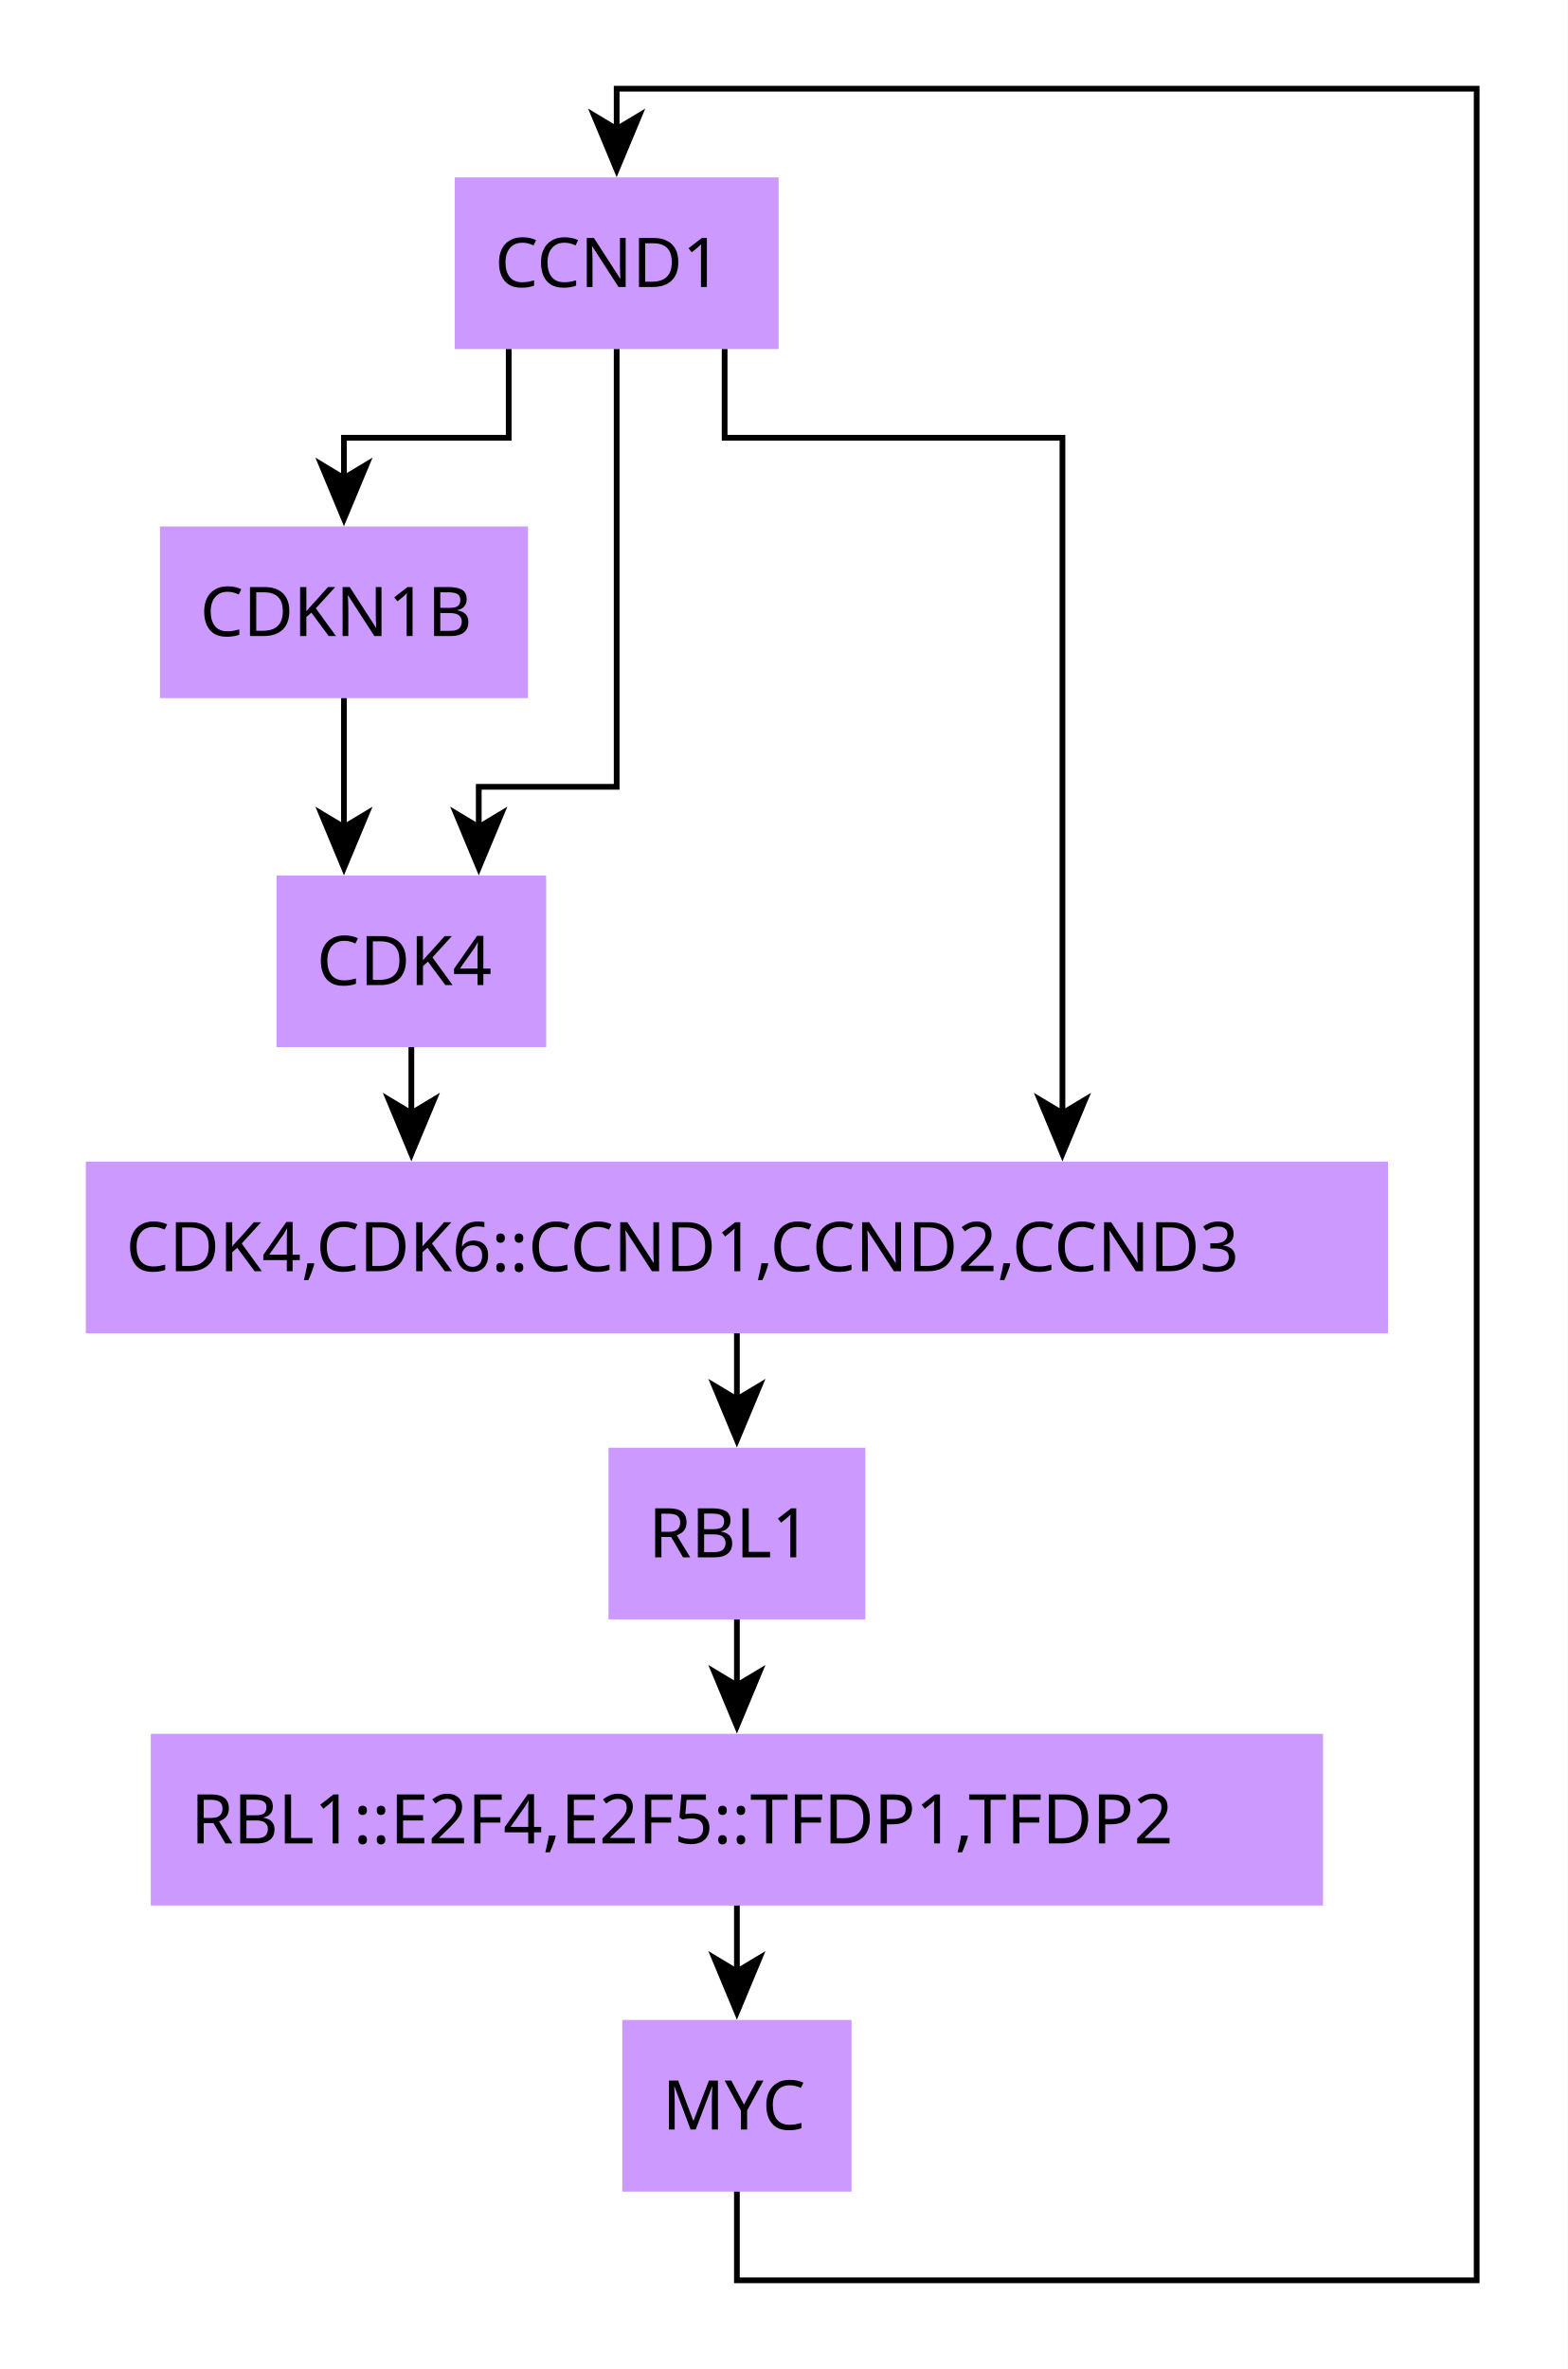
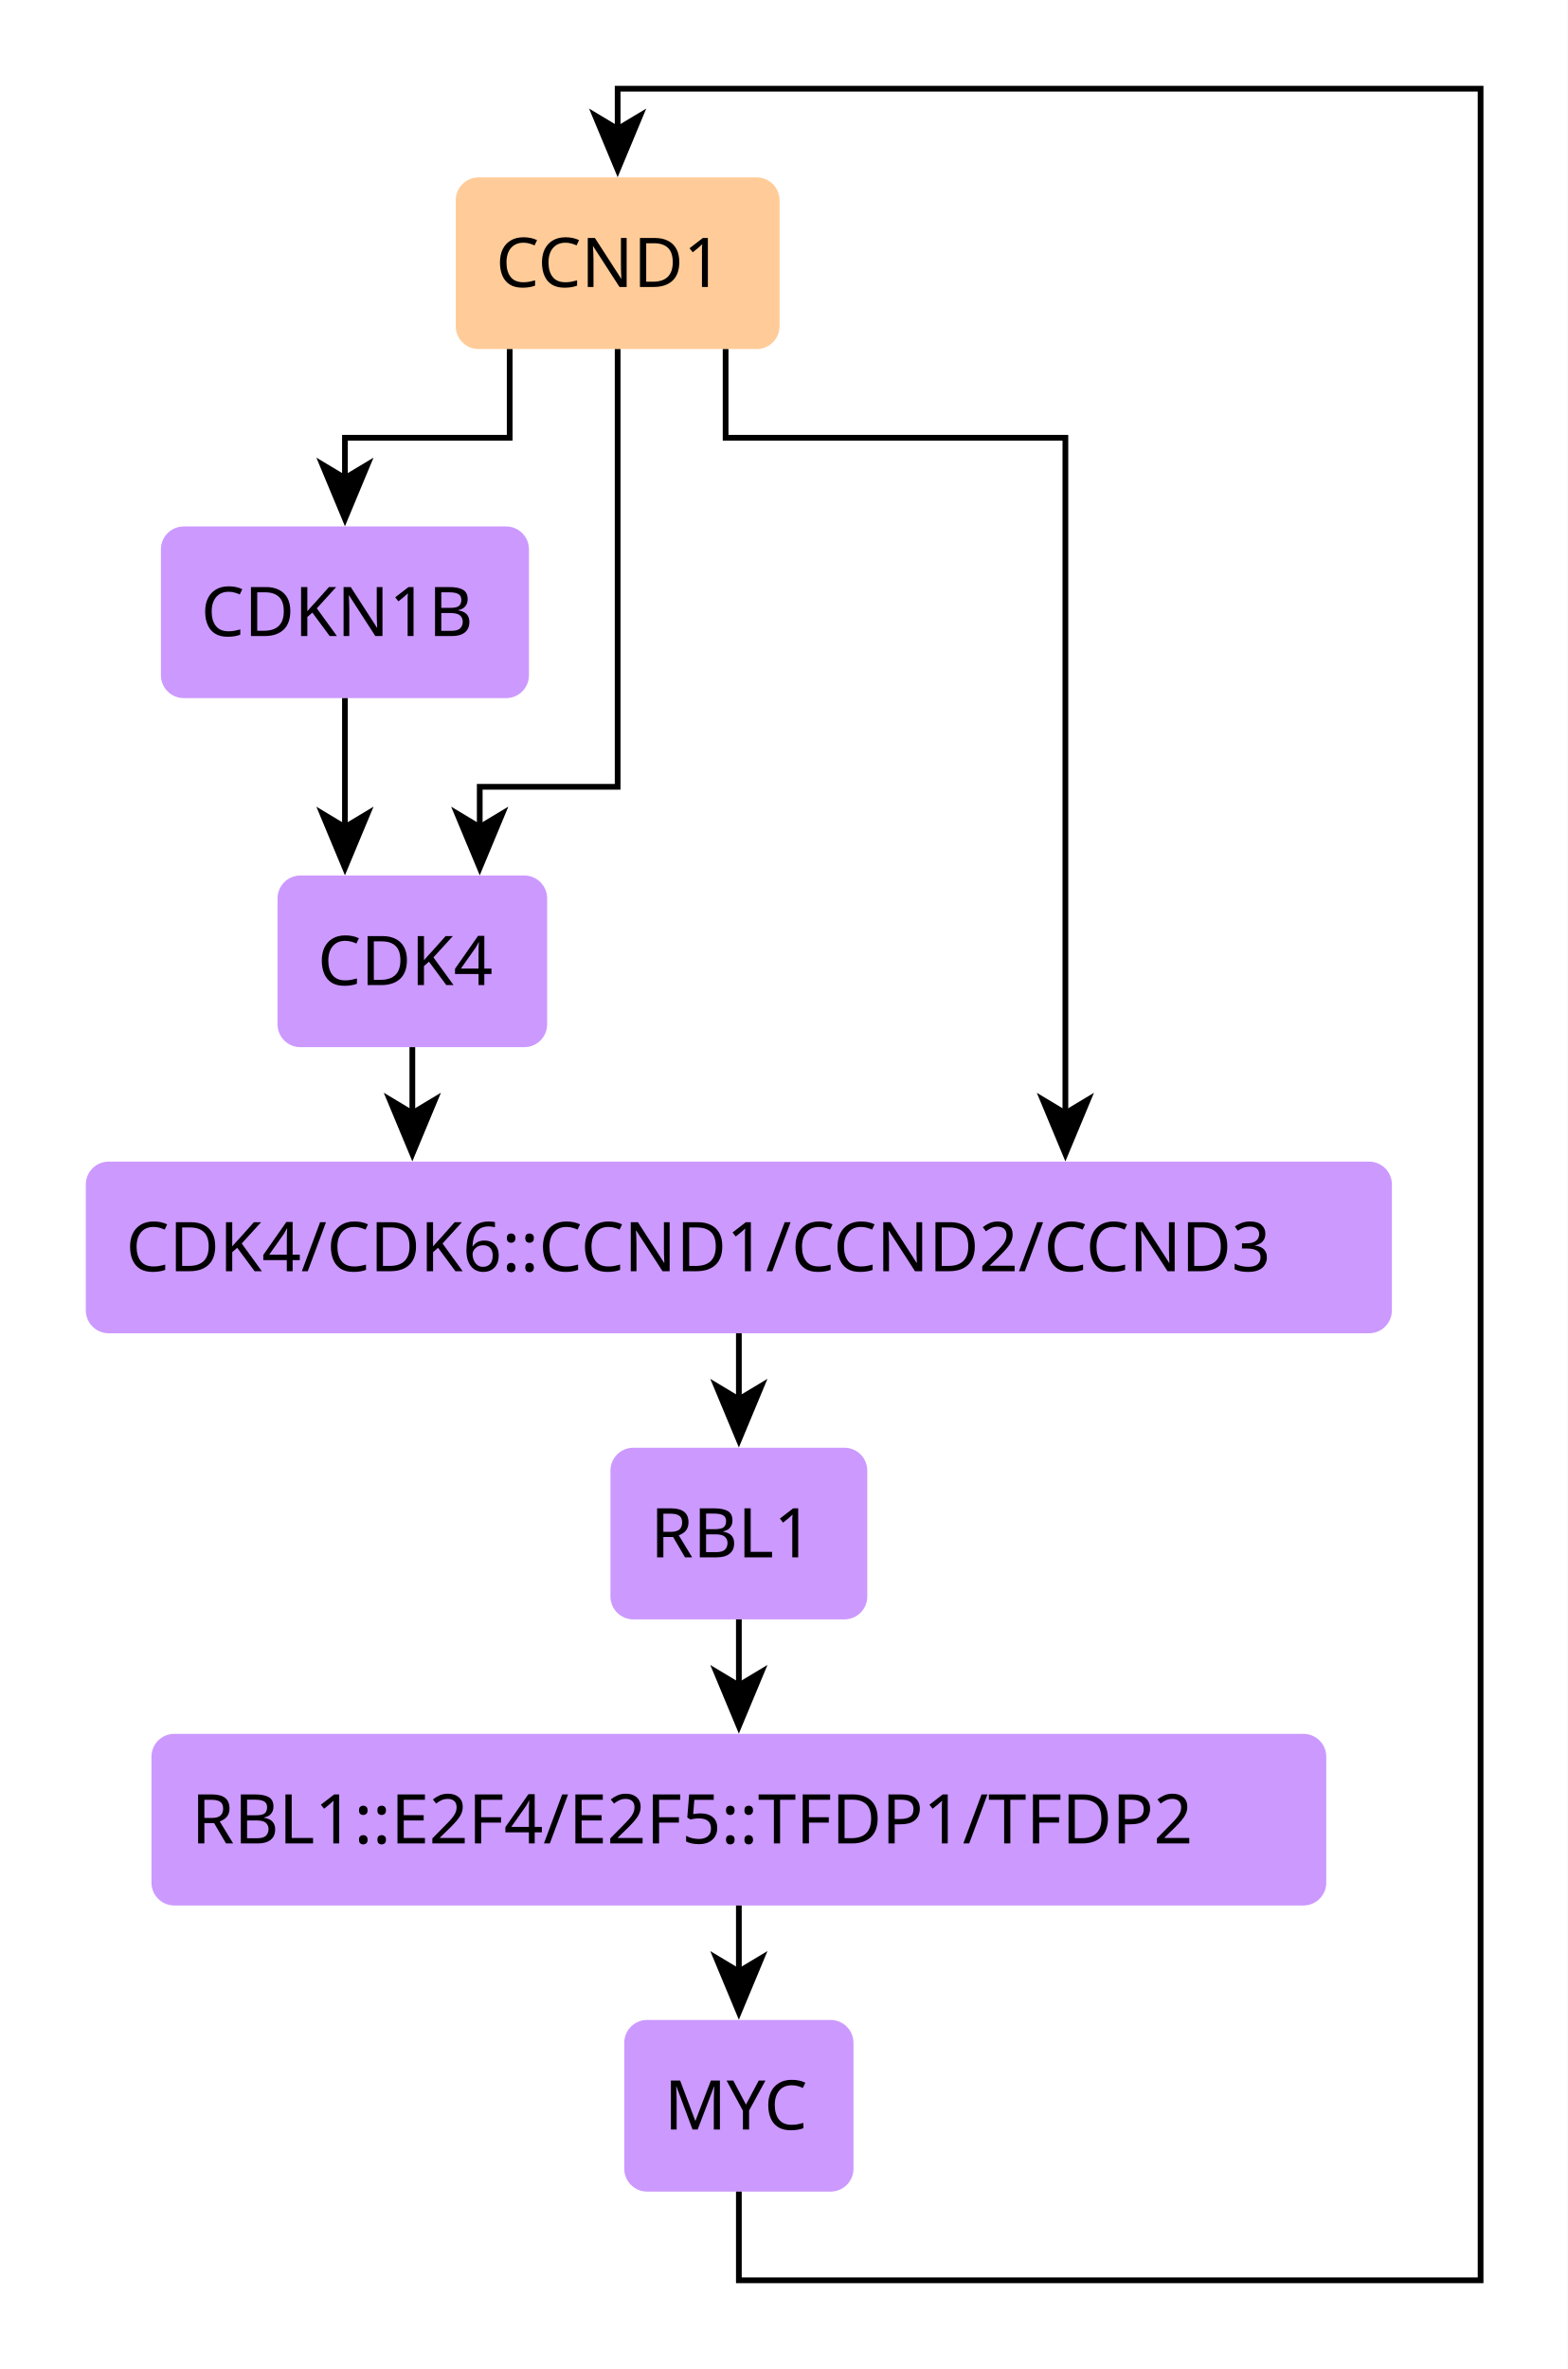
<svg xmlns="http://www.w3.org/2000/svg" fill-opacity="1" color-rendering="auto" color-interpolation="auto" text-rendering="auto" stroke="black" stroke-linecap="square" width="274" stroke-miterlimit="10" shape-rendering="auto" stroke-opacity="1" fill="black" stroke-dasharray="none" font-weight="normal" stroke-width="1" height="414" font-family="'Dialog'" font-style="normal" stroke-linejoin="miter" font-size="12px" stroke-dashoffset="0" image-rendering="auto">
  <defs id="genericDefs" />
  <g>
    <defs id="defs1">
      <clipPath clipPathUnits="userSpaceOnUse" id="clipPath1">
        <path d="M0 0 L274 0 L274 414 L0 414 L0 0 Z" />
      </clipPath>
      <clipPath clipPathUnits="userSpaceOnUse" id="clipPath2">
        <path d="M5 -31 L279 -31 L279 383 L5 383 L5 -31 Z" />
      </clipPath>
      <clipPath clipPathUnits="userSpaceOnUse" id="clipPath3">
        <path d="M0 0 L0 17 L74 17 L74 0 Z" />
      </clipPath>
      <clipPath clipPathUnits="userSpaceOnUse" id="clipPath4">
        <path d="M0 0 L0 17 L67 17 L67 0 Z" />
      </clipPath>
      <clipPath clipPathUnits="userSpaceOnUse" id="clipPath5">
        <path d="M0 0 L0 17 L64 17 L64 0 Z" />
      </clipPath>
      <clipPath clipPathUnits="userSpaceOnUse" id="clipPath6">
        <path d="M0 0 L0 17 L165 17 L165 0 Z" />
      </clipPath>
      <clipPath clipPathUnits="userSpaceOnUse" id="clipPath7">
        <path d="M0 0 L0 17 L70 17 L70 0 Z" />
      </clipPath>
      <clipPath clipPathUnits="userSpaceOnUse" id="clipPath8">
        <path d="M0 0 L0 17 L72 17 L72 0 Z" />
      </clipPath>
    </defs>
    <g fill="white" text-rendering="geometricPrecision" shape-rendering="geometricPrecision" transform="translate(-5,31)" stroke="white">
      <rect x="5" width="274" height="414" y="-31" clip-path="url(#clipPath2)" stroke="none" />
    </g>
    <g id="y.node.0">
-       <g fill="rgb(204,153,255)" text-rendering="geometricPrecision" shape-rendering="geometricPrecision" transform="matrix(1,0,0,1,-5,31)" stroke="rgb(204,153,255)">
-         <rect x="84.482" width="56.609" height="30" y="0" stroke="none" />
-       </g>
-       <g>
-         <g text-rendering="geometricPrecision" stroke-miterlimit="1.45" shape-rendering="geometricPrecision" font-family="sans-serif" transform="matrix(1,0,0,1,-5,31)" stroke-linecap="butt">
-           <text x="91.482" xml:space="preserve" y="19.154" stroke="none">CCND1</text>
+       <g fill="rgb(255,204,153)" text-rendering="geometricPrecision" shape-rendering="geometricPrecision" transform="matrix(1,0,0,1,-5,31)" stroke="rgb(255,204,153)">
+         <rect x="84.653" y="0" width="56.609" rx="4" ry="4" height="30" stroke="none" />
+       </g>
+       <g>
+         <g text-rendering="geometricPrecision" stroke-miterlimit="1.45" shape-rendering="geometricPrecision" font-family="sans-serif" transform="matrix(1,0,0,1,-5,31)" stroke-linecap="butt">
+           <text x="91.653" xml:space="preserve" y="19.154" stroke="none">CCND1</text>
        </g>
      </g>
    </g>
    <g id="y.node.1">
      <g fill="rgb(204,153,255)" text-rendering="geometricPrecision" shape-rendering="geometricPrecision" transform="matrix(1,0,0,1,-5,31)" stroke="rgb(204,153,255)">
-         <rect x="20" width="227.603" height="30" y="172" stroke="none" />
-       </g>
-       <g>
-         <g text-rendering="geometricPrecision" stroke-miterlimit="1.45" shape-rendering="geometricPrecision" font-family="sans-serif" transform="matrix(1,0,0,1,-5,31)" stroke-linecap="butt">
-           <text x="27" xml:space="preserve" y="191.154" stroke="none">CDK4,CDK6::CCND1,CCND2,CCND3</text>
+         <rect x="20" y="172" width="228.289" rx="4" ry="4" height="30" stroke="none" />
+       </g>
+       <g>
+         <g text-rendering="geometricPrecision" stroke-miterlimit="1.45" shape-rendering="geometricPrecision" font-family="sans-serif" transform="matrix(1,0,0,1,-5,31)" stroke-linecap="butt">
+           <text x="27" xml:space="preserve" y="191.154" stroke="none">CDK4/CDK6::CCND1/CCND2/CCND3</text>
        </g>
      </g>
    </g>
    <g id="y.node.2">
      <g fill="rgb(204,153,255)" text-rendering="geometricPrecision" shape-rendering="geometricPrecision" transform="matrix(1,0,0,1,-5,31)" stroke="rgb(204,153,255)">
-         <rect x="53.34" width="47.123" height="30" y="122" stroke="none" />
-       </g>
-       <g>
-         <g text-rendering="geometricPrecision" stroke-miterlimit="1.45" shape-rendering="geometricPrecision" font-family="sans-serif" transform="matrix(1,0,0,1,-5,31)" stroke-linecap="butt">
-           <text x="60.34" xml:space="preserve" y="141.154" stroke="none">CDK4</text>
+         <rect x="53.511" y="122" width="47.123" rx="4" ry="4" height="30" stroke="none" />
+       </g>
+       <g>
+         <g text-rendering="geometricPrecision" stroke-miterlimit="1.45" shape-rendering="geometricPrecision" font-family="sans-serif" transform="matrix(1,0,0,1,-5,31)" stroke-linecap="butt">
+           <text x="60.511" xml:space="preserve" y="141.154" stroke="none">CDK4</text>
        </g>
      </g>
    </g>
    <g id="y.node.3">
      <g fill="rgb(204,153,255)" text-rendering="geometricPrecision" shape-rendering="geometricPrecision" transform="matrix(1,0,0,1,-5,31)" stroke="rgb(204,153,255)">
-         <rect x="32.954" width="64.332" height="30" y="61" stroke="none" />
-       </g>
-       <g>
-         <g text-rendering="geometricPrecision" stroke-miterlimit="1.45" shape-rendering="geometricPrecision" font-family="sans-serif" transform="matrix(1,0,0,1,-5,31)" stroke-linecap="butt">
-           <text x="39.954" xml:space="preserve" y="80.154" stroke="none">CDKN1B</text>
+         <rect x="33.126" y="61" width="64.332" rx="4" ry="4" height="30" stroke="none" />
+       </g>
+       <g>
+         <g text-rendering="geometricPrecision" stroke-miterlimit="1.45" shape-rendering="geometricPrecision" font-family="sans-serif" transform="matrix(1,0,0,1,-5,31)" stroke-linecap="butt">
+           <text x="40.126" xml:space="preserve" y="80.154" stroke="none">CDKN1B</text>
        </g>
      </g>
    </g>
    <g id="y.node.4">
      <g fill="rgb(204,153,255)" text-rendering="geometricPrecision" shape-rendering="geometricPrecision" transform="matrix(1,0,0,1,-5,31)" stroke="rgb(204,153,255)">
-         <rect x="111.357" width="44.891" height="30" y="222" stroke="none" />
-       </g>
-       <g>
-         <g text-rendering="geometricPrecision" stroke-miterlimit="1.45" shape-rendering="geometricPrecision" font-family="sans-serif" transform="matrix(1,0,0,1,-5,31)" stroke-linecap="butt">
-           <text x="118.357" xml:space="preserve" y="241.154" stroke="none">RBL1</text>
+         <rect x="111.7" y="222" width="44.891" rx="4" ry="4" height="30" stroke="none" />
+       </g>
+       <g>
+         <g text-rendering="geometricPrecision" stroke-miterlimit="1.45" shape-rendering="geometricPrecision" font-family="sans-serif" transform="matrix(1,0,0,1,-5,31)" stroke-linecap="butt">
+           <text x="118.7" xml:space="preserve" y="241.154" stroke="none">RBL1</text>
        </g>
      </g>
    </g>
    <g id="y.node.5">
      <g fill="rgb(204,153,255)" text-rendering="geometricPrecision" shape-rendering="geometricPrecision" transform="matrix(1,0,0,1,-5,31)" stroke="rgb(204,153,255)">
-         <rect x="31.359" width="204.887" height="30" y="272" stroke="none" />
-       </g>
-       <g>
-         <g text-rendering="geometricPrecision" stroke-miterlimit="1.45" shape-rendering="geometricPrecision" font-family="sans-serif" transform="matrix(1,0,0,1,-5,31)" stroke-linecap="butt">
-           <text x="38.359" xml:space="preserve" y="291.154" stroke="none">RBL1::E2F4,E2F5::TFDP1,TFDP2</text>
+         <rect x="31.473" y="272" width="205.344" rx="4" ry="4" height="30" stroke="none" />
+       </g>
+       <g>
+         <g text-rendering="geometricPrecision" stroke-miterlimit="1.45" shape-rendering="geometricPrecision" font-family="sans-serif" transform="matrix(1,0,0,1,-5,31)" stroke-linecap="butt">
+           <text x="38.473" xml:space="preserve" y="291.154" stroke="none">RBL1::E2F4/E2F5::TFDP1/TFDP2</text>
        </g>
      </g>
    </g>
    <g id="y.node.6">
      <g fill="rgb(204,153,255)" text-rendering="geometricPrecision" shape-rendering="geometricPrecision" transform="matrix(1,0,0,1,-5,31)" stroke="rgb(204,153,255)">
-         <rect x="113.771" width="40.062" height="30" y="322" stroke="none" />
-       </g>
-       <g>
-         <g text-rendering="geometricPrecision" stroke-miterlimit="1.45" shape-rendering="geometricPrecision" font-family="sans-serif" transform="matrix(1,0,0,1,-5,31)" stroke-linecap="butt">
-           <text x="120.771" xml:space="preserve" y="341.154" stroke="none">MYC</text>
+         <rect x="114.114" y="322" width="40.062" rx="4" ry="4" height="30" stroke="none" />
+       </g>
+       <g>
+         <g text-rendering="geometricPrecision" stroke-miterlimit="1.45" shape-rendering="geometricPrecision" font-family="sans-serif" transform="matrix(1,0,0,1,-5,31)" stroke-linecap="butt">
+           <text x="121.114" xml:space="preserve" y="341.154" stroke="none">MYC</text>
        </g>
      </g>
    </g>
    <g id="y.edge.0">
      <g text-rendering="geometricPrecision" stroke-miterlimit="1.45" shape-rendering="geometricPrecision" transform="matrix(1,0,0,1,-5,31)" stroke-linecap="butt">
-         <path fill="none" d="M131.656 30 L131.656 45.5 L190.703 45.5 L190.703 163.969" />
-       </g>
-       <g text-rendering="geometricPrecision" stroke-miterlimit="1.45" shape-rendering="geometricPrecision" transform="matrix(1,0,0,1,-5,31)" stroke-linecap="butt">
-         <path d="M190.703 171.969 L195.703 159.969 L190.703 162.969 L185.703 159.969 Z" stroke="none" />
+         <path fill="none" d="M131.828 30 L131.828 45.5 L191.217 45.5 L191.217 163.969" />
+       </g>
+       <g text-rendering="geometricPrecision" stroke-miterlimit="1.45" shape-rendering="geometricPrecision" transform="matrix(1,0,0,1,-5,31)" stroke-linecap="butt">
+         <path d="M191.217 171.969 L196.217 159.969 L191.217 162.969 L186.217 159.969 Z" stroke="none" />
      </g>
    </g>
    <g id="y.edge.1">
      <g text-rendering="geometricPrecision" stroke-miterlimit="1.45" shape-rendering="geometricPrecision" transform="matrix(1,0,0,1,-5,31)" stroke-linecap="butt">
-         <path fill="none" d="M112.787 30 L112.787 106.5 L88.682 106.5 L88.682 113.97" />
-         <path d="M88.682 121.97 L93.682 109.97 L88.682 112.97 L83.682 109.97 Z" stroke="none" />
+         <path fill="none" d="M112.958 30 L112.958 106.5 L88.853 106.5 L88.853 113.97" />
+         <path d="M88.853 121.97 L93.853 109.97 L88.853 112.97 L83.853 109.97 Z" stroke="none" />
      </g>
    </g>
    <g id="y.edge.7">
      <g text-rendering="geometricPrecision" stroke-miterlimit="1.45" shape-rendering="geometricPrecision" transform="matrix(1,0,0,1,-5,31)" stroke-linecap="butt">
-         <path fill="none" d="M76.901 152 L76.901 163.961" />
-         <path d="M76.901 171.961 L81.901 159.961 L76.901 162.961 L71.901 159.961 Z" stroke="none" />
+         <path fill="none" d="M77.073 152 L77.073 163.961" />
+         <path d="M77.073 171.961 L82.073 159.961 L77.073 162.961 L72.073 159.961 Z" stroke="none" />
      </g>
    </g>
    <g id="y.edge.2">
      <g text-rendering="geometricPrecision" stroke-miterlimit="1.45" shape-rendering="geometricPrecision" transform="matrix(1,0,0,1,-5,31)" stroke-linecap="butt">
-         <path fill="none" d="M93.917 30 L93.917 45.5 L65.12 45.5 L65.12 52.97" />
-         <path d="M65.12 60.97 L70.12 48.97 L65.12 51.97 L60.12 48.97 Z" stroke="none" />
+         <path fill="none" d="M94.088 30 L94.088 45.5 L65.292 45.5 L65.292 52.97" />
+         <path d="M65.292 60.97 L70.292 48.97 L65.292 51.97 L60.292 48.97 Z" stroke="none" />
      </g>
    </g>
    <g id="y.edge.8">
      <g text-rendering="geometricPrecision" stroke-miterlimit="1.45" shape-rendering="geometricPrecision" transform="matrix(1,0,0,1,-5,31)" stroke-linecap="butt">
-         <path fill="none" d="M65.12 91 L65.12 113.97" />
-         <path d="M65.12 121.97 L70.12 109.97 L65.12 112.97 L60.12 109.97 Z" stroke="none" />
+         <path fill="none" d="M65.292 91 L65.292 113.97" />
+         <path d="M65.292 121.97 L70.292 109.97 L65.292 112.97 L60.292 109.97 Z" stroke="none" />
      </g>
    </g>
    <g id="y.edge.3">
      <g text-rendering="geometricPrecision" stroke-miterlimit="1.45" shape-rendering="geometricPrecision" transform="matrix(1,0,0,1,-5,31)" stroke-linecap="butt">
-         <path fill="none" d="M133.802 202 L133.802 213.961" />
-         <path d="M133.802 221.961 L138.802 209.961 L133.802 212.961 L128.802 209.961 Z" stroke="none" />
+         <path fill="none" d="M134.145 202 L134.145 213.961" />
+         <path d="M134.145 221.961 L139.145 209.961 L134.145 212.961 L129.145 209.961 Z" stroke="none" />
      </g>
    </g>
    <g id="y.edge.4">
      <g text-rendering="geometricPrecision" stroke-miterlimit="1.45" shape-rendering="geometricPrecision" transform="matrix(1,0,0,1,-5,31)" stroke-linecap="butt">
-         <path fill="none" d="M133.802 252 L133.802 263.961" />
-         <path d="M133.802 271.961 L138.802 259.961 L133.802 262.961 L128.802 259.961 Z" stroke="none" />
+         <path fill="none" d="M134.145 252 L134.145 263.961" />
+         <path d="M134.145 271.961 L139.145 259.961 L134.145 262.961 L129.145 259.961 Z" stroke="none" />
      </g>
    </g>
    <g id="y.edge.5">
      <g text-rendering="geometricPrecision" stroke-miterlimit="1.45" shape-rendering="geometricPrecision" transform="matrix(1,0,0,1,-5,31)" stroke-linecap="butt">
-         <path fill="none" d="M133.802 302 L133.802 313.961" />
-         <path d="M133.802 321.961 L138.802 309.961 L133.802 312.961 L128.802 309.961 Z" stroke="none" />
+         <path fill="none" d="M134.145 302 L134.145 313.961" />
+         <path d="M134.145 321.961 L139.145 309.961 L134.145 312.961 L129.145 309.961 Z" stroke="none" />
      </g>
    </g>
    <g id="y.edge.6">
      <g text-rendering="geometricPrecision" stroke-miterlimit="1.45" shape-rendering="geometricPrecision" transform="matrix(1,0,0,1,-5,31)" stroke-linecap="butt">
-         <path fill="none" d="M133.802 352 L133.802 367.5 L263.104 367.5 L263.104 -15.5 L112.787 -15.5 L112.787 -8.03" />
-         <path d="M112.787 -0.03 L117.787 -12.03 L112.787 -9.03 L107.787 -12.03 Z" stroke="none" />
+         <path fill="none" d="M134.145 352 L134.145 367.5 L263.79 367.5 L263.79 -15.5 L112.958 -15.5 L112.958 -8.03" />
+         <path d="M112.958 -0.03 L117.958 -12.03 L112.958 -9.03 L107.958 -12.03 Z" stroke="none" />
      </g>
    </g>
    <g visibility="hidden" id="tooltip.y.edge.0" pointer-events="none">
      <g fill="rgb(195,212,232)" text-rendering="geometricPrecision" shape-rendering="geometricPrecision" font-family="sans-serif" stroke="rgb(195,212,232)">
        <rect x="0" width="74" height="17" y="0" clip-path="url(#clipPath3)" stroke="none" />
        <text fill="black" x="4" xml:space="preserve" y="13" clip-path="url(#clipPath3)" stroke="none">is_member</text>
      </g>
      <g fill="rgb(49,106,196)" text-rendering="geometricPrecision" shape-rendering="geometricPrecision" font-family="sans-serif" stroke="rgb(49,106,196)">
        <path d="M0 0 L74 0 L74 17 L0 17 L0 0 ZM1 1 L73 1 L73 16 L1 16 L1 1 Z" fill-rule="evenodd" clip-path="url(#clipPath3)" stroke="none" />
      </g>
    </g>
    <g visibility="hidden" id="tooltip.y.edge.1" pointer-events="none">
      <g fill="rgb(195,212,232)" text-rendering="geometricPrecision" shape-rendering="geometricPrecision" font-family="sans-serif" stroke="rgb(195,212,232)">
        <rect x="0" width="67" height="17" y="0" clip-path="url(#clipPath4)" stroke="none" />
        <text fill="black" x="4" xml:space="preserve" y="13" clip-path="url(#clipPath4)" stroke="none">activation</text>
      </g>
      <g fill="rgb(49,106,196)" text-rendering="geometricPrecision" shape-rendering="geometricPrecision" font-family="sans-serif" stroke="rgb(49,106,196)">
        <path d="M0 0 L67 0 L67 17 L0 17 L0 0 ZM1 1 L66 1 L66 16 L1 16 L1 1 Z" fill-rule="evenodd" clip-path="url(#clipPath4)" stroke="none" />
      </g>
    </g>
    <g visibility="hidden" id="tooltip.y.edge.2" pointer-events="none">
      <g fill="rgb(195,212,232)" text-rendering="geometricPrecision" shape-rendering="geometricPrecision" font-family="sans-serif" stroke="rgb(195,212,232)">
        <rect x="0" width="64" height="17" y="0" clip-path="url(#clipPath5)" stroke="none" />
        <text fill="black" x="4" xml:space="preserve" y="13" clip-path="url(#clipPath5)" stroke="none">inhibition</text>
      </g>
      <g fill="rgb(49,106,196)" text-rendering="geometricPrecision" shape-rendering="geometricPrecision" font-family="sans-serif" stroke="rgb(49,106,196)">
        <path d="M0 0 L64 0 L64 17 L0 17 L0 0 ZM1 1 L63 1 L63 16 L1 16 L1 1 Z" fill-rule="evenodd" clip-path="url(#clipPath5)" stroke="none" />
      </g>
    </g>
    <g visibility="hidden" id="tooltip.y.edge.3" pointer-events="none">
      <g fill="rgb(195,212,232)" text-rendering="geometricPrecision" shape-rendering="geometricPrecision" font-family="sans-serif" stroke="rgb(195,212,232)">
        <rect x="0" width="165" height="17" y="0" clip-path="url(#clipPath6)" stroke="none" />
        <text fill="black" x="4" xml:space="preserve" y="13" clip-path="url(#clipPath6)" stroke="none">inhibition,phosphorylation</text>
      </g>
      <g fill="rgb(49,106,196)" text-rendering="geometricPrecision" shape-rendering="geometricPrecision" font-family="sans-serif" stroke="rgb(49,106,196)">
        <path d="M0 0 L165 0 L165 17 L0 17 L0 0 ZM1 1 L164 1 L164 16 L1 16 L1 1 Z" fill-rule="evenodd" clip-path="url(#clipPath6)" stroke="none" />
      </g>
    </g>
    <g visibility="hidden" id="tooltip.y.edge.4" pointer-events="none">
      <g fill="rgb(195,212,232)" text-rendering="geometricPrecision" shape-rendering="geometricPrecision" font-family="sans-serif" stroke="rgb(195,212,232)">
        <rect x="0" width="74" height="17" y="0" clip-path="url(#clipPath3)" stroke="none" />
        <text fill="black" x="4" xml:space="preserve" y="13" clip-path="url(#clipPath3)" stroke="none">is_member</text>
      </g>
      <g fill="rgb(49,106,196)" text-rendering="geometricPrecision" shape-rendering="geometricPrecision" font-family="sans-serif" stroke="rgb(49,106,196)">
        <path d="M0 0 L74 0 L74 17 L0 17 L0 0 ZM1 1 L73 1 L73 16 L1 16 L1 1 Z" fill-rule="evenodd" clip-path="url(#clipPath3)" stroke="none" />
      </g>
    </g>
    <g visibility="hidden" id="tooltip.y.edge.5" pointer-events="none">
      <g fill="rgb(195,212,232)" text-rendering="geometricPrecision" shape-rendering="geometricPrecision" font-family="sans-serif" stroke="rgb(195,212,232)">
        <rect x="0" width="70" height="17" y="0" clip-path="url(#clipPath7)" stroke="none" />
        <text fill="black" x="4" xml:space="preserve" y="13" clip-path="url(#clipPath7)" stroke="none">repression</text>
      </g>
      <g fill="rgb(49,106,196)" text-rendering="geometricPrecision" shape-rendering="geometricPrecision" font-family="sans-serif" stroke="rgb(49,106,196)">
        <path d="M0 0 L70 0 L70 17 L0 17 L0 0 ZM1 1 L69 1 L69 16 L1 16 L1 1 Z" fill-rule="evenodd" clip-path="url(#clipPath7)" stroke="none" />
      </g>
    </g>
    <g visibility="hidden" id="tooltip.y.edge.6" pointer-events="none">
      <g fill="rgb(195,212,232)" text-rendering="geometricPrecision" shape-rendering="geometricPrecision" font-family="sans-serif" stroke="rgb(195,212,232)">
        <rect x="0" width="72" height="17" y="0" clip-path="url(#clipPath8)" stroke="none" />
        <text fill="black" x="4" xml:space="preserve" y="13" clip-path="url(#clipPath8)" stroke="none">expression</text>
      </g>
      <g fill="rgb(49,106,196)" text-rendering="geometricPrecision" shape-rendering="geometricPrecision" font-family="sans-serif" stroke="rgb(49,106,196)">
        <path d="M0 0 L72 0 L72 17 L0 17 L0 0 ZM1 1 L71 1 L71 16 L1 16 L1 1 Z" fill-rule="evenodd" clip-path="url(#clipPath8)" stroke="none" />
      </g>
    </g>
    <g visibility="hidden" id="tooltip.y.edge.7" pointer-events="none">
      <g fill="rgb(195,212,232)" text-rendering="geometricPrecision" shape-rendering="geometricPrecision" font-family="sans-serif" stroke="rgb(195,212,232)">
        <rect x="0" width="74" height="17" y="0" clip-path="url(#clipPath3)" stroke="none" />
        <text fill="black" x="4" xml:space="preserve" y="13" clip-path="url(#clipPath3)" stroke="none">is_member</text>
      </g>
      <g fill="rgb(49,106,196)" text-rendering="geometricPrecision" shape-rendering="geometricPrecision" font-family="sans-serif" stroke="rgb(49,106,196)">
        <path d="M0 0 L74 0 L74 17 L0 17 L0 0 ZM1 1 L73 1 L73 16 L1 16 L1 1 Z" fill-rule="evenodd" clip-path="url(#clipPath3)" stroke="none" />
      </g>
    </g>
    <g visibility="hidden" id="tooltip.y.edge.8" pointer-events="none">
      <g fill="rgb(195,212,232)" text-rendering="geometricPrecision" shape-rendering="geometricPrecision" font-family="sans-serif" stroke="rgb(195,212,232)">
        <rect x="0" width="64" height="17" y="0" clip-path="url(#clipPath5)" stroke="none" />
        <text fill="black" x="4" xml:space="preserve" y="13" clip-path="url(#clipPath5)" stroke="none">inhibition</text>
      </g>
      <g fill="rgb(49,106,196)" text-rendering="geometricPrecision" shape-rendering="geometricPrecision" font-family="sans-serif" stroke="rgb(49,106,196)">
        <path d="M0 0 L64 0 L64 17 L0 17 L0 0 ZM1 1 L63 1 L63 16 L1 16 L1 1 Z" fill-rule="evenodd" clip-path="url(#clipPath5)" stroke="none" />
      </g>
    </g>
  </g>
</svg>
